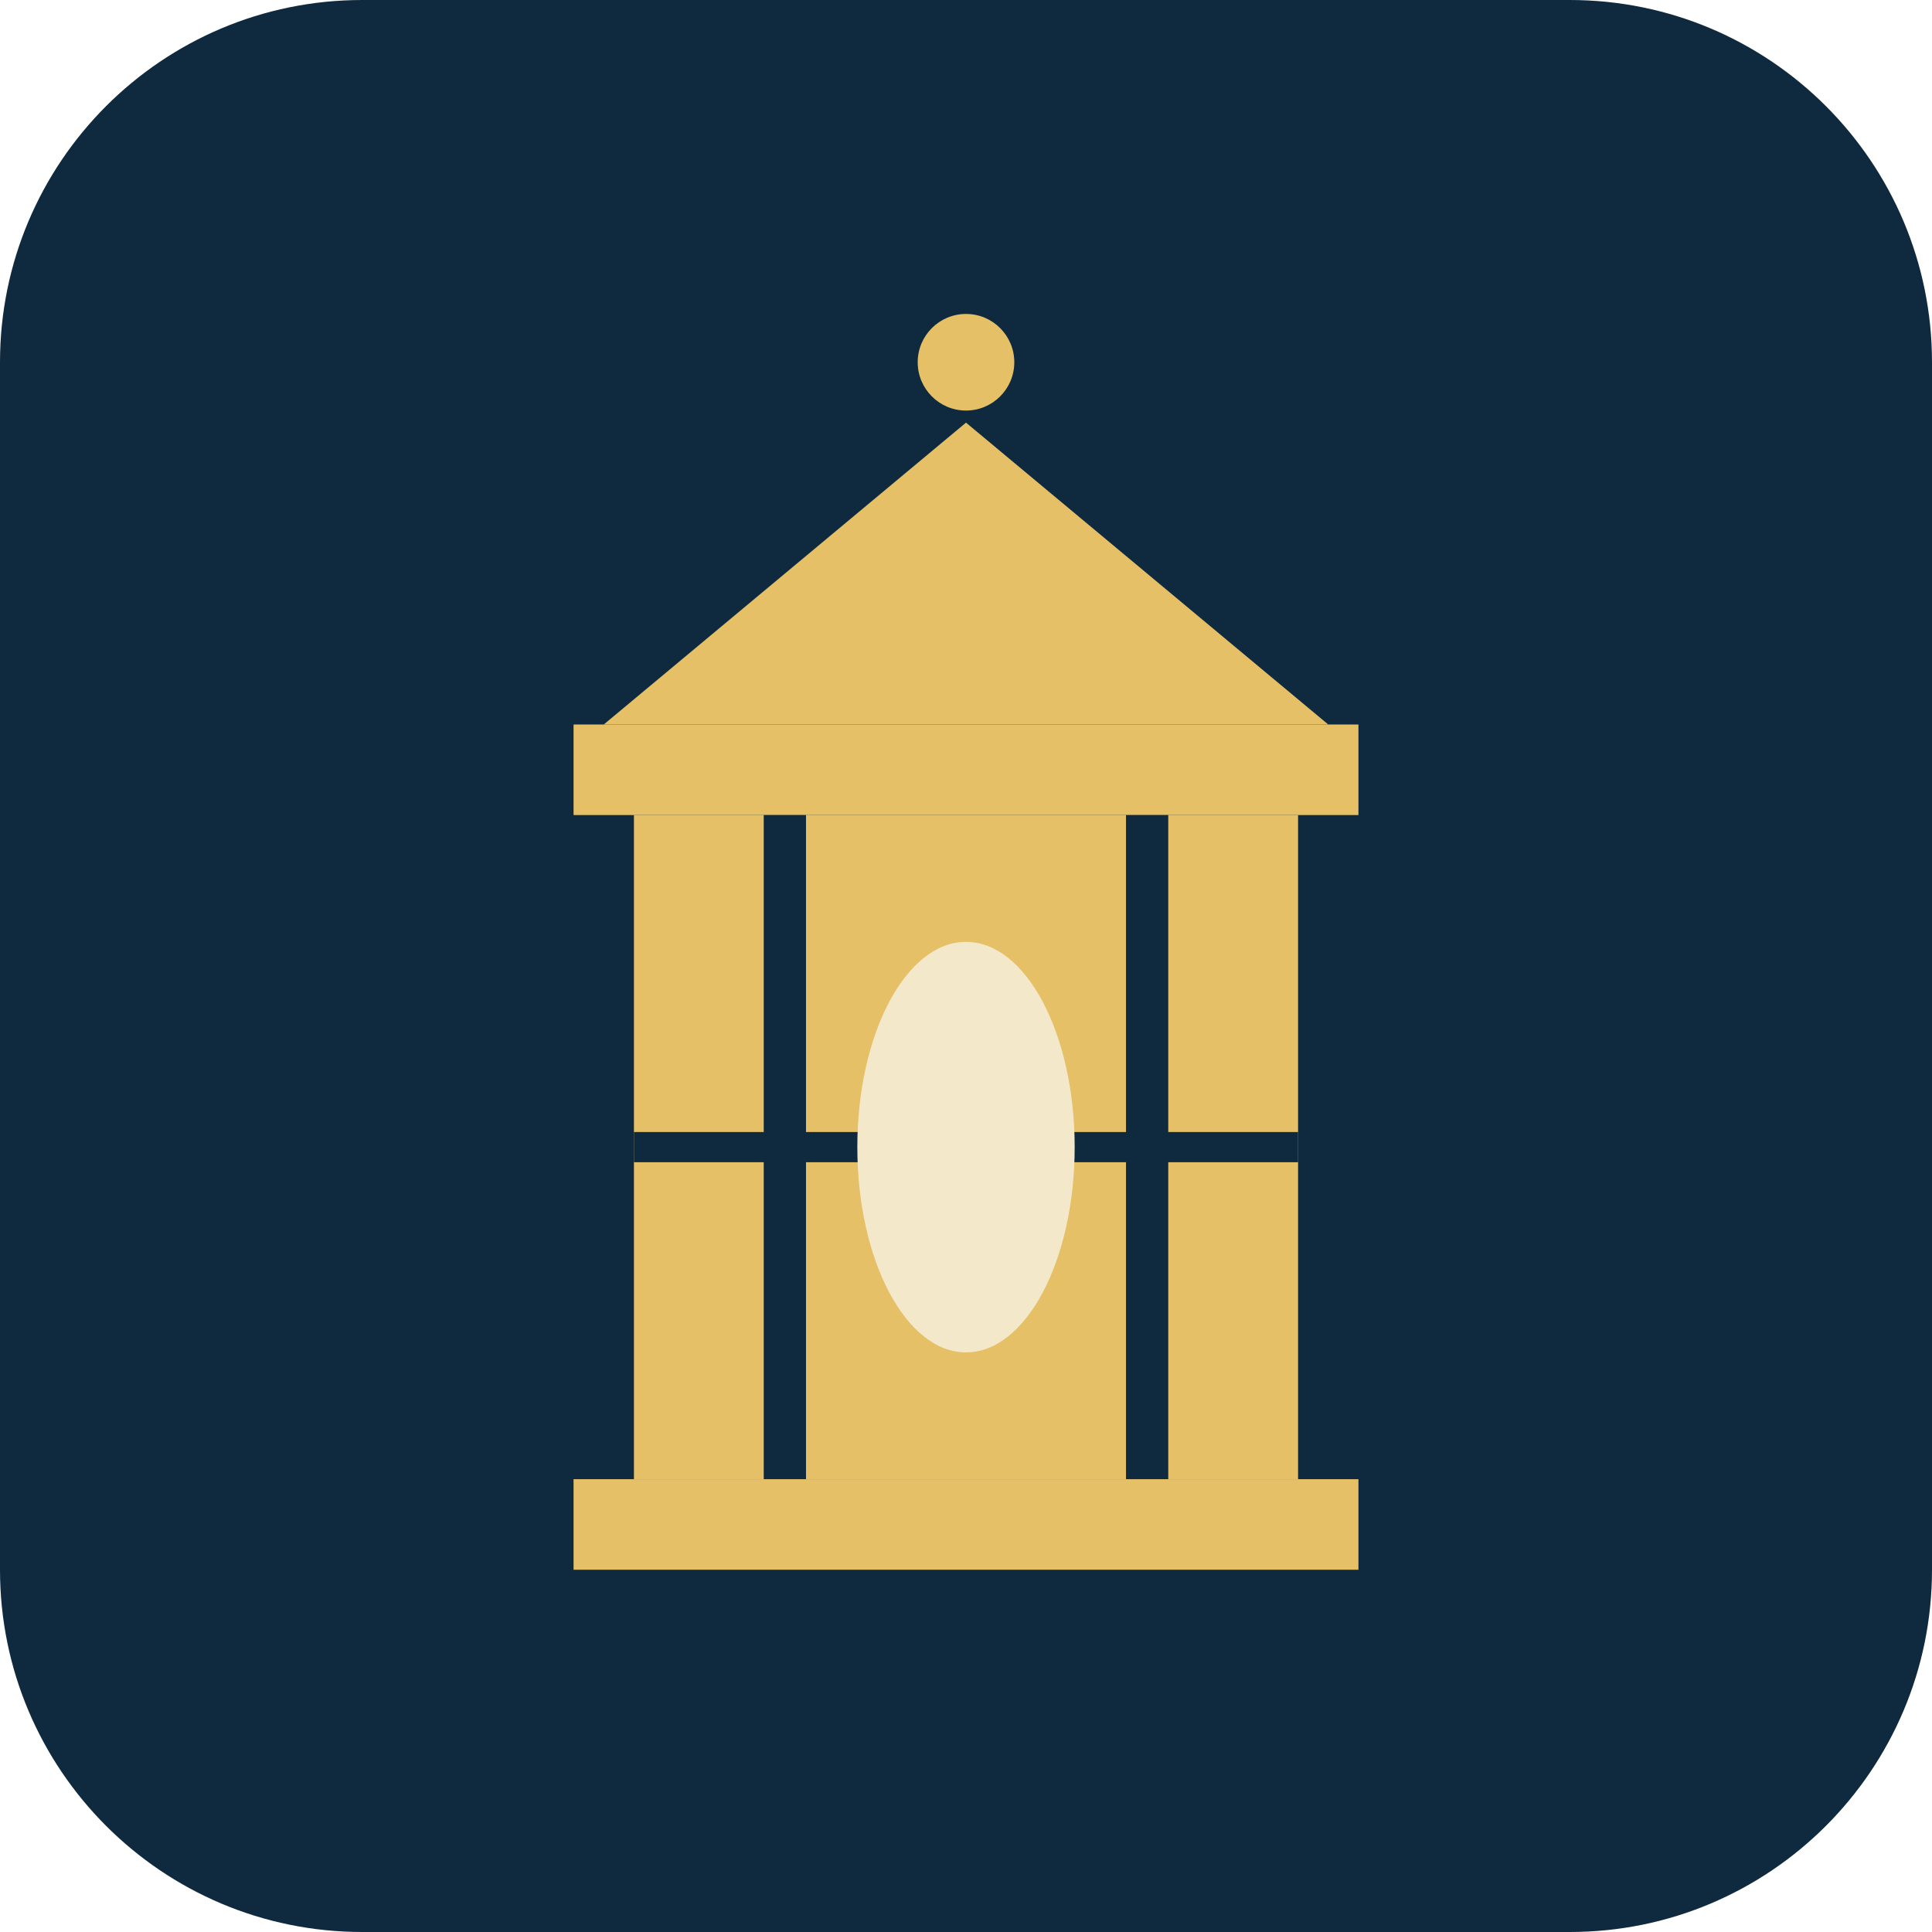
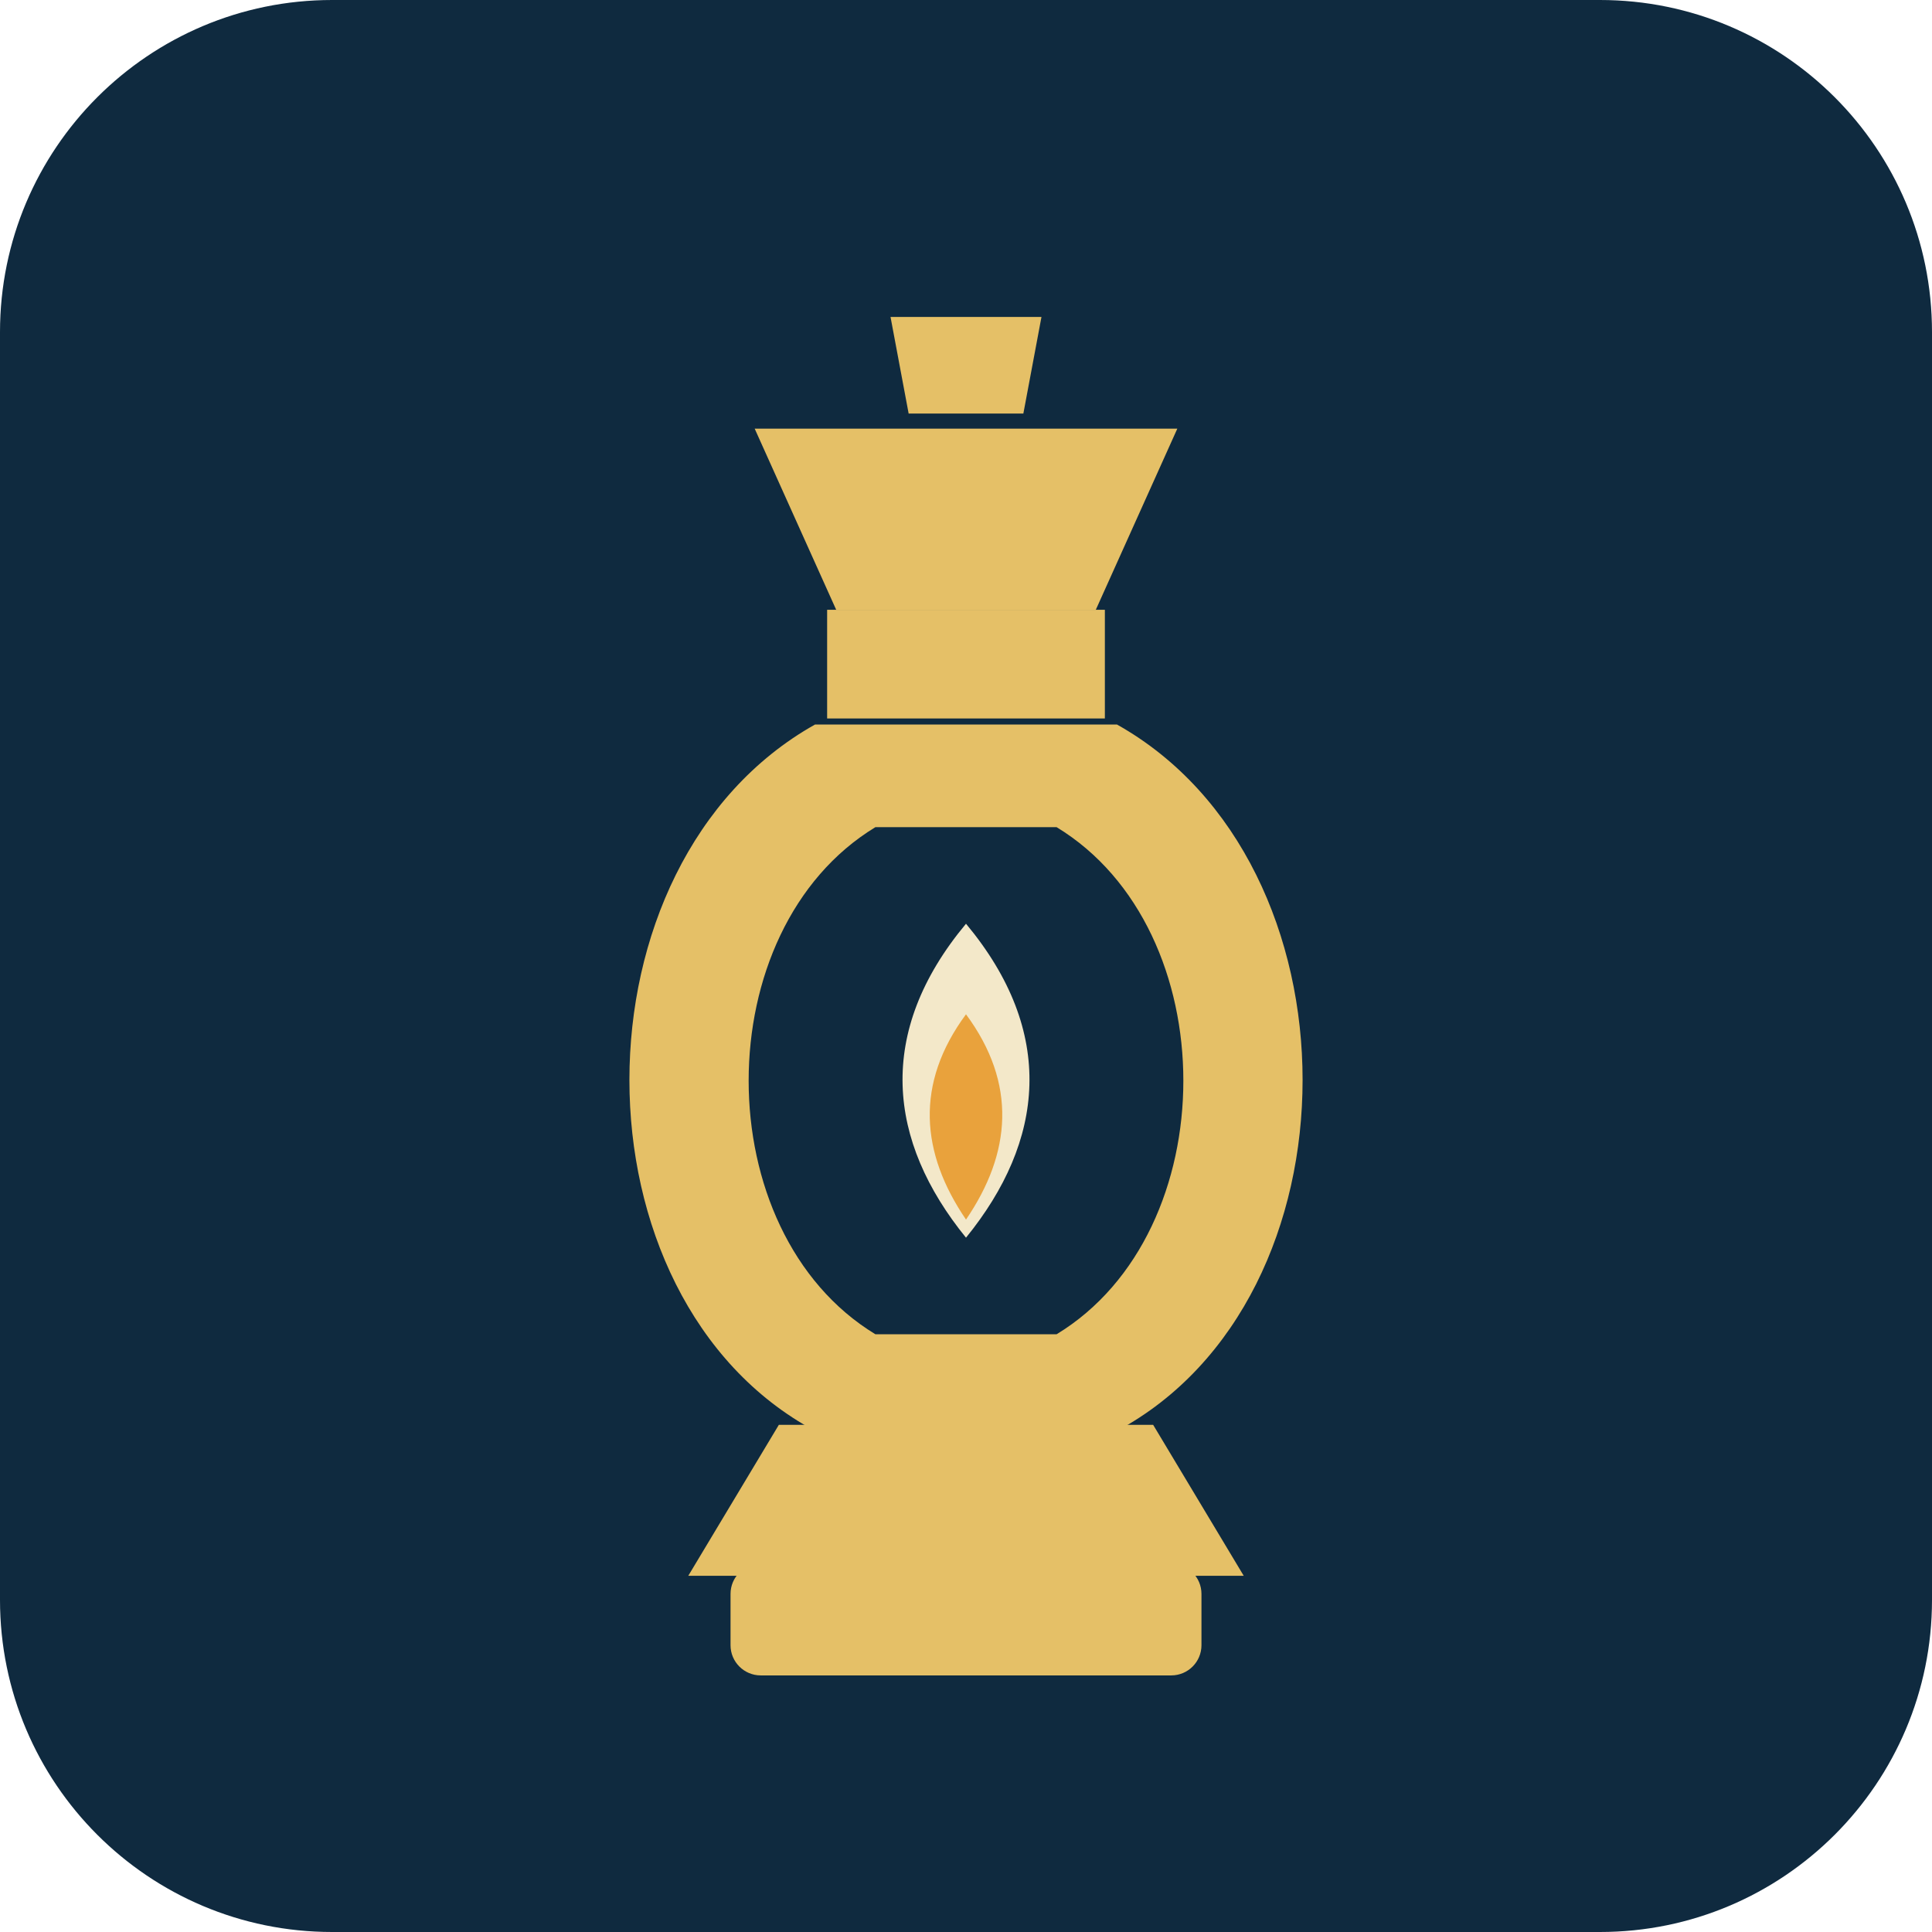
- <svg xmlns="http://www.w3.org/2000/svg" viewBox="0 0 32 32">
-   <rect width="32" height="32" rx="6" fill="#0F2A3F" />
-   <path d="M10 12 L16 7 L22 12 Z" fill="#E5C067" />
-   <rect x="9.5" y="12" width="13" height="1.5" fill="#E5C067" />
-   <rect x="10.5" y="13.5" width="11" height="11" fill="#E5C067" />
-   <line x1="13" y1="13.5" x2="13" y2="24.5" stroke="#0F2A3F" stroke-width="0.7" />
-   <line x1="19" y1="13.5" x2="19" y2="24.5" stroke="#0F2A3F" stroke-width="0.7" />
-   <line x1="10.5" y1="19" x2="21.5" y2="19" stroke="#0F2A3F" stroke-width="0.5" />
-   <ellipse cx="16" cy="19" rx="1.8" ry="3.4" fill="#F3E8C9" />
-   <rect x="9.5" y="24.5" width="13" height="1.5" fill="#E5C067" />
-   <circle cx="16" cy="6" r="0.8" fill="#E5C067" />
+ <svg xmlns="http://www.w3.org/2000/svg" viewBox="0 0 64 64" role="img" aria-label="Lantern Harbor">
+   <rect width="64" height="64" rx="11" fill="#0F2A3F" />
+   <g fill="#E5C067">
+     <path d="M29.5 10.5h5l-.6 3.2h-3.8z" />
+     <path d="M25 14.2h14l-2.7 6H27.7z" />
+     <rect x="27.4" y="20.2" width="9.2" height="3.6" />
+     <path d="M27 24C18.8 28.6 18.8 43 27 47.4h10C45.2 43 45.2 28.6 37 24z" />
+     <path d="M25.8 47.2h12.4l3 5H22.8z" />
+     <rect x="24.2" y="51.8" width="15.6" height="3.7" rx="1" />
+   </g>
+   <path d="M29 27.4C23.4 30.8 23.4 40.8 29 44.2h6C40.6 40.8 40.6 30.8 35 27.4z" fill="#0F2A3F" />
+   <path d="M32 30.6c3 3.6 2.6 7.2 0 10.4-2.6-3.2-3-6.8 0-10.4z" fill="#F3E8C9" />
+   <path d="M32 33.6c1.7 2.3 1.5 4.6 0 6.8-1.5-2.2-1.7-4.5 0-6.8z" fill="#E9A23C" />
</svg>
